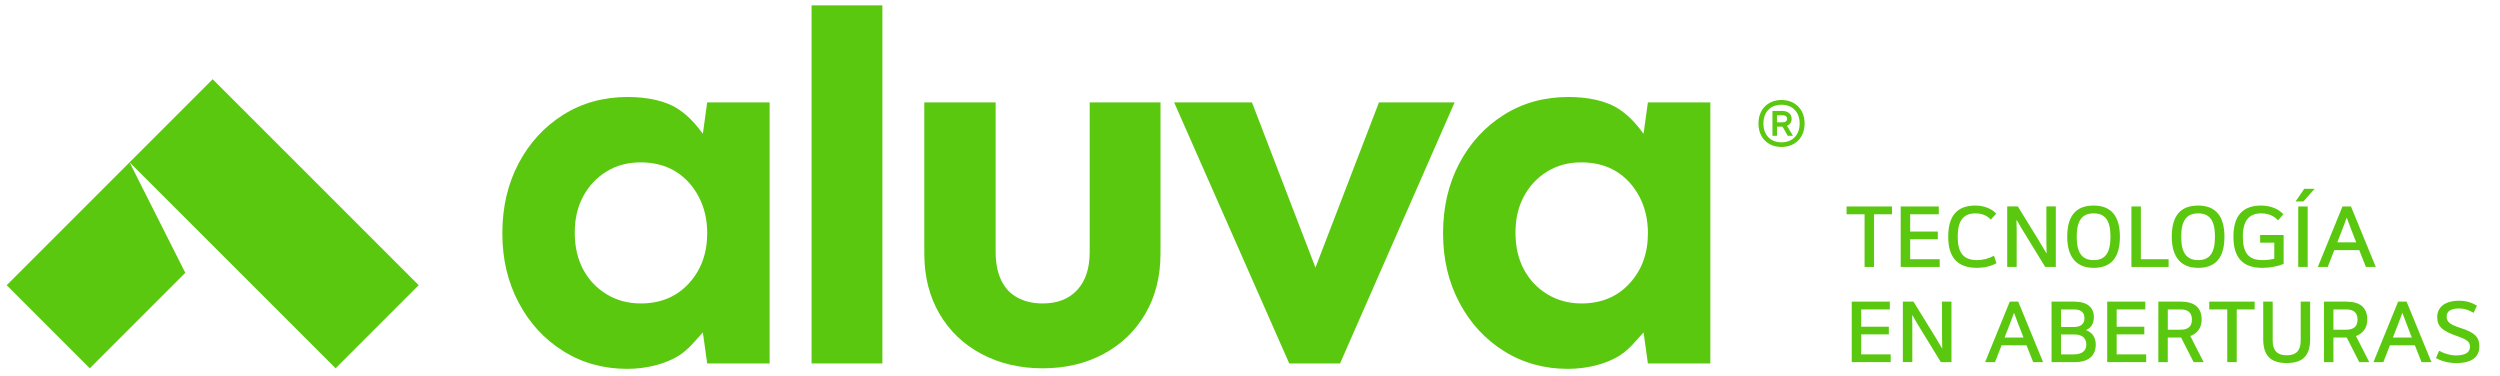
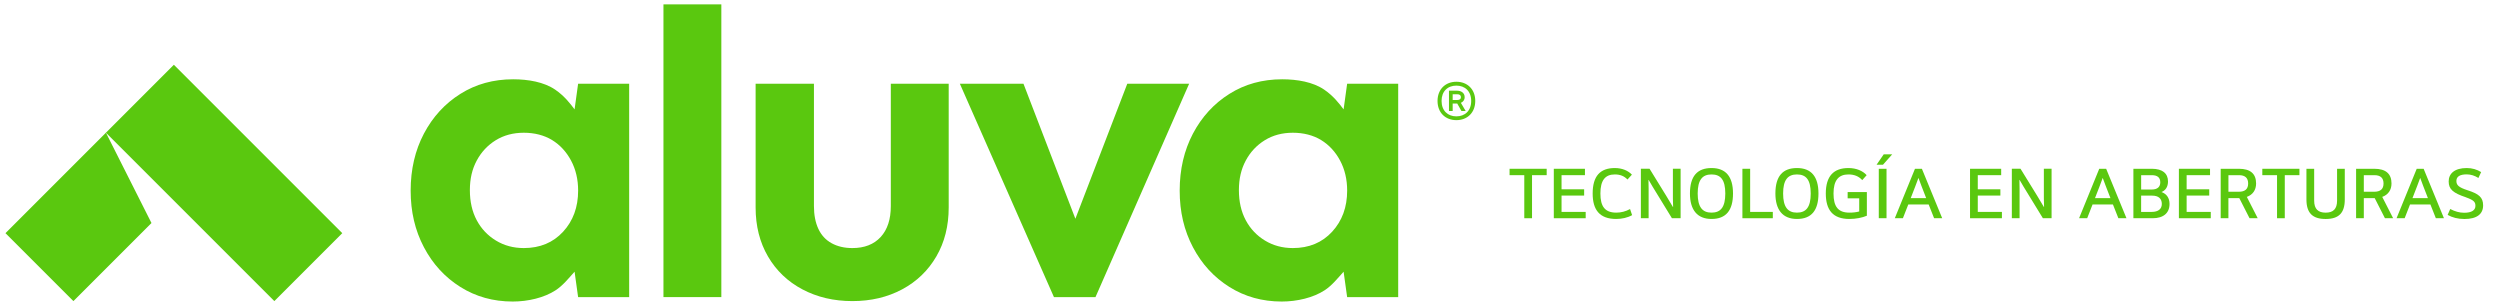
- <svg xmlns="http://www.w3.org/2000/svg" id="Capa_2" data-name="Capa 2" viewBox="80 53 972 146">
+ <svg xmlns="http://www.w3.org/2000/svg" id="Capa_2" data-name="Capa 2" viewBox="80 53 1189 146">
  <defs>
    <style>
      .cls-1 {
        fill: #5ac80f;
      }

      .cls-2 {
        fill: none;
      }
    </style>
  </defs>
  <g id="Capa_1-2" data-name="Capa 1">
    <g>
-       <rect class="cls-2" width="1098.5" height="279.02" />
+       <rect class="cls-2" width="1315.5" height="279.02" />
      <g>
        <g>
          <path class="cls-1" d="M354.95,92.81l-1.68,12.21c-2.15-2.89-4.94-6.46-9.25-9.4-5.33-3.63-12.81-4.91-19.96-4.91-9.39,0-17.76,2.31-25.11,6.94-7.35,4.62-13.13,10.93-17.34,18.91-4.2,7.99-6.3,17.02-6.3,27.11s2.1,18.91,6.3,26.9c4.2,7.99,9.98,14.29,17.34,18.91,7.36,4.62,15.66,6.93,24.9,6.93,7.28,0,14.96-1.8,20.42-5.37,3.41-2.23,6.01-5.49,9-8.82l1.68,12.09h24.28v-101.5h-24.28ZM347.81,163.21c-4.76,5.18-11,7.77-18.7,7.77-4.91,0-9.32-1.19-13.24-3.57-3.92-2.38-6.97-5.6-9.14-9.67-2.17-4.06-3.26-8.83-3.26-14.29s1.08-10.01,3.26-14.08c2.17-4.06,5.18-7.28,9.04-9.67,3.85-2.38,8.3-3.57,13.34-3.57s9.67,1.16,13.45,3.47c3.78,2.31,6.79,5.57,9.04,9.77,2.24,4.2,3.36,8.97,3.36,14.29,0,7.85-2.38,14.36-7.14,19.54Z" />
          <path class="cls-1" d="M720.7,92.81l-1.68,12.21c-2.15-2.89-4.94-6.46-9.25-9.4-5.33-3.63-12.81-4.91-19.96-4.91-9.39,0-17.76,2.31-25.11,6.94-7.35,4.62-13.13,10.93-17.34,18.91-4.2,7.99-6.3,17.02-6.3,27.11s2.1,18.91,6.3,26.9c4.2,7.99,9.98,14.29,17.34,18.91,7.36,4.62,15.66,6.93,24.9,6.93,7.28,0,14.96-1.8,20.42-5.37,3.41-2.23,6.01-5.49,9-8.82l1.68,12.09h24.28v-101.5h-24.28ZM713.56,163.21c-4.76,5.18-11,7.77-18.7,7.77-4.91,0-9.32-1.19-13.24-3.57-3.92-2.38-6.97-5.6-9.14-9.67-2.17-4.06-3.26-8.83-3.26-14.29s1.08-10.01,3.26-14.08c2.17-4.06,5.18-7.28,9.04-9.67,3.85-2.38,8.3-3.57,13.34-3.57s9.67,1.16,13.45,3.47c3.78,2.31,6.79,5.57,9.04,9.77,2.24,4.2,3.36,8.97,3.36,14.29,0,7.85-2.38,14.36-7.14,19.54Z" />
          <path class="cls-1" d="M395.54,194.31V55.08h27.53v139.22h-27.53Z" />
          <path class="cls-1" d="M485.39,196.2c-8.83,0-16.74-1.86-23.75-5.57-7.01-3.71-12.47-8.93-16.39-15.66-3.92-6.72-5.88-14.5-5.88-23.32v-58.84h27.74v58.21c0,4.2.7,7.81,2.1,10.82,1.4,3.01,3.5,5.29,6.3,6.83,2.8,1.54,6.09,2.31,9.88,2.31,5.74,0,10.22-1.75,13.45-5.25,3.22-3.5,4.83-8.41,4.83-14.71v-58.21h27.53v58.84c0,8.83-1.96,16.6-5.88,23.32-3.92,6.73-9.35,11.95-16.29,15.66-6.93,3.71-14.81,5.57-23.64,5.57Z" />
          <polygon class="cls-1" points="616.14 92.81 591.45 157.04 566.76 92.81 536.5 92.81 581.26 194.31 601.01 194.31 645.56 92.81 616.14 92.81" />
          <polygon class="cls-1" points="242.79 163.89 210.48 196.2 130.38 116.11 152.04 159.07 114.91 196.2 82.6 163.89 162.69 83.8 242.79 163.89" />
          <path class="cls-1" d="M763.69,101.01c0-5.57,3.77-9.13,8.97-9.13s8.97,3.56,8.97,9.13-3.77,9.13-8.97,9.13-8.97-3.52-8.97-9.13ZM779.7,101.01c0-4.63-2.95-7.29-7.05-7.29s-7.04,2.66-7.04,7.29,2.95,7.33,7.04,7.33,7.05-2.66,7.05-7.33ZM773.07,96.14c1.72,0,3.52.94,3.52,3.07,0,1.39-.78,2.25-1.8,2.7l2.29,3.89h-2.01l-2.01-3.56h-2.17v3.56h-1.76v-9.67h3.93ZM773.02,100.56c1.23,0,1.8-.49,1.8-1.35s-.57-1.39-1.8-1.39h-2.13v2.74h2.13Z" />
        </g>
        <g>
          <path class="cls-1" d="M815.6,133.27v3.04h-6.97v20.48h-3.68v-20.48h-7v-3.04h17.64Z" />
          <path class="cls-1" d="M834.15,153.78v3.01h-15.16v-23.52h14.81v3.04h-11.13v6.72h10.75v2.98h-10.75v7.77h11.48Z" />
          <path class="cls-1" d="M855.25,152.41l.98,2.91c-2.14,1.22-4.9,1.82-7.56,1.82-7.84,0-11.2-4.27-11.2-12.11,0-8.29,3.57-12.11,10.54-12.11,3.54,0,6.41,1.29,8.12,3.15l-2.1,2.31c-1.51-1.58-3.36-2.42-6.02-2.42-4.59,0-6.86,2.8-6.86,9.07s2.24,9.1,7.56,9.1c2.28,0,4.45-.56,6.55-1.71Z" />
          <path class="cls-1" d="M879.3,133.27v23.52h-4.13l-9.24-15.09-1.82-3.12h-.1l.07,4.13v14.07h-3.68v-23.52h4.13l8.02,13.02,3.08,5.15h.1l-.1-4.1v-14.07h3.68Z" />
          <path class="cls-1" d="M883.74,145.03c0-8.26,3.5-12.11,10.26-12.11s10.22,4.03,10.22,12.11-3.36,12.11-10.22,12.11-10.26-4.41-10.26-12.11ZM894,135.96c-4.38,0-6.58,2.66-6.58,9.07s2.21,9.1,6.58,9.1,6.55-2.62,6.55-9.1-2.17-9.07-6.55-9.07Z" />
          <path class="cls-1" d="M923.15,153.78v3.01h-14.46v-23.52h3.68v20.51h10.78Z" />
          <path class="cls-1" d="M924.38,145.03c0-8.26,3.5-12.11,10.26-12.11s10.22,4.03,10.22,12.11-3.36,12.11-10.22,12.11-10.26-4.41-10.26-12.11ZM934.63,135.96c-4.38,0-6.58,2.66-6.58,9.07s2.21,9.1,6.58,9.1,6.55-2.62,6.55-9.1-2.17-9.07-6.55-9.07Z" />
          <path class="cls-1" d="M964.24,153.57v-6.23h-5.5v-2.98h9.14v11.24c-2.24.95-5.22,1.54-8.33,1.54-7.84,0-11.2-4.27-11.2-12.11,0-8.29,3.75-12.11,10.78-12.11,3.68,0,6.83,1.33,8.65,3.39l-2.1,2.35c-1.61-1.79-3.78-2.7-6.55-2.7-4.66,0-7.11,2.77-7.11,9.07s2.24,9.1,7.56,9.1c1.68,0,3.29-.17,4.66-.56Z" />
          <path class="cls-1" d="M975.55,131.34h-3.05l3.4-4.94h4.03l-4.38,4.94ZM973.55,133.27h3.68v23.52h-3.68v-23.52Z" />
          <path class="cls-1" d="M997.28,150.24h-9.7l-2.56,6.55h-3.85l9.59-23.52h3.29l9.66,23.52h-3.85l-2.59-6.55ZM996.09,147.23l-2.24-5.78-1.4-3.75h-.07l-1.4,3.75-2.24,5.78h7.35Z" />
-           <path class="cls-1" d="M815.11,190.78v3.01h-15.16v-23.52h14.81v3.04h-11.13v6.72h10.75v2.98h-10.75v7.77h11.48Z" />
-           <path class="cls-1" d="M838.73,170.27v23.52h-4.13l-9.24-15.09-1.82-3.12h-.1l.07,4.13v14.07h-3.68v-23.52h4.13l8.02,13.02,3.08,5.15h.1l-.1-4.1v-14.07h3.68Z" />
-           <path class="cls-1" d="M867.92,187.24h-9.7l-2.56,6.55h-3.85l9.59-23.52h3.29l9.66,23.52h-3.85l-2.59-6.55ZM866.73,184.23l-2.24-5.78-1.4-3.75h-.07l-1.4,3.75-2.24,5.78h7.35Z" />
-           <path class="cls-1" d="M891.02,181.33c2.42.88,3.81,2.83,3.81,5.67,0,4.38-2.98,6.79-8.02,6.79h-9.17v-23.52h8.79c5.04,0,7.67,2.21,7.67,6.02,0,2.52-1.12,4.24-3.08,5.04ZM886.37,173.31h-5.04v6.83h5.04c2.77,0,4.06-1.33,4.06-3.43,0-2.28-1.37-3.4-4.06-3.4ZM886.4,190.78c3.08,0,4.76-1.4,4.76-3.78,0-2.52-1.54-3.96-4.62-3.96h-5.22v7.74h5.08Z" />
-           <path class="cls-1" d="M914.44,190.78v3.01h-15.16v-23.52h14.81v3.04h-11.13v6.72h10.75v2.98h-10.75v7.77h11.48Z" />
-           <path class="cls-1" d="M919.16,193.79v-23.52h8.65c5.46,0,8.19,2.35,8.19,7,0,3.08-1.58,5.36-4.41,6.37l5.18,10.15h-3.89l-4.87-9.56h-5.18v9.56h-3.68ZM922.84,173.31v7.88h4.97c2.94,0,4.41-1.29,4.41-3.92s-1.44-3.96-4.34-3.96h-5.04Z" />
-           <path class="cls-1" d="M956.61,170.27v3.04h-6.97v20.48h-3.68v-20.48h-7v-3.04h17.64Z" />
-           <path class="cls-1" d="M974.5,170.27h3.68v14.6c0,6.41-2.84,9.28-9.1,9.28s-9.14-2.87-9.14-9.28v-14.6h3.68v15.16c0,3.92,1.82,5.71,5.46,5.71s5.43-1.79,5.43-5.71v-15.16Z" />
-           <path class="cls-1" d="M983.56,193.79v-23.52h8.65c5.46,0,8.19,2.35,8.19,7,0,3.08-1.58,5.36-4.41,6.37l5.18,10.15h-3.89l-4.87-9.56h-5.18v9.56h-3.68ZM987.23,173.31v7.88h4.97c2.94,0,4.41-1.29,4.41-3.92s-1.44-3.96-4.34-3.96h-5.04Z" />
-           <path class="cls-1" d="M1018.91,187.24h-9.7l-2.56,6.55h-3.85l9.59-23.52h3.29l9.66,23.52h-3.85l-2.59-6.55ZM1017.72,184.23l-2.24-5.78-1.4-3.75h-.07l-1.4,3.75-2.24,5.78h7.35Z" />
-           <path class="cls-1" d="M1035.85,183.85c-6.16-2.06-8.26-3.82-8.26-7.56s2.83-6.37,8.58-6.37c2.63,0,4.87.7,6.86,1.92l-1.3,2.8c-1.71-1.08-3.61-1.71-5.57-1.71-3.4,0-4.9,1.16-4.9,3.12s1.02,3.05,5.36,4.45c5.25,1.68,7.35,3.33,7.35,7.18,0,4.06-2.87,6.48-8.89,6.48-3.12,0-5.85-.73-7.98-1.96l1.23-2.8c2.21,1.16,4.38,1.79,6.62,1.79,3.54,0,5.36-1.19,5.36-3.29,0-1.85-.77-2.7-4.45-4.03Z" />
+           <g transform="translate(217 -37)">
+             <path class="cls-1" d="M815.11,190.78v3.01h-15.16v-23.52h14.81v3.04h-11.13v6.72h10.75v2.98h-10.75v7.77h11.48Z" />
+             <path class="cls-1" d="M838.73,170.27v23.52h-4.13l-9.24-15.09-1.82-3.12h-.1l.07,4.13v14.07h-3.68v-23.52h4.13l8.02,13.02,3.08,5.15h.1l-.1-4.1v-14.07h3.68Z" />
+             <path class="cls-1" d="M867.92,187.24h-9.7l-2.56,6.55h-3.85l9.59-23.52h3.29l9.66,23.52h-3.85l-2.59-6.55ZM866.73,184.23l-2.24-5.78-1.4-3.75h-.07l-1.4,3.75-2.24,5.78h7.35Z" />
+             <path class="cls-1" d="M891.02,181.33c2.42.88,3.81,2.83,3.81,5.67,0,4.38-2.98,6.79-8.02,6.79h-9.17v-23.52h8.79c5.04,0,7.67,2.21,7.67,6.02,0,2.52-1.12,4.24-3.08,5.04ZM886.37,173.31h-5.04v6.83h5.04c2.77,0,4.06-1.33,4.06-3.43,0-2.28-1.37-3.4-4.06-3.4ZM886.4,190.78c3.08,0,4.76-1.4,4.76-3.78,0-2.52-1.54-3.96-4.62-3.96h-5.22v7.74h5.08Z" />
+             <path class="cls-1" d="M914.44,190.78v3.01h-15.16v-23.52h14.81v3.04h-11.13v6.72h10.75v2.98h-10.75v7.77h11.48Z" />
+             <path class="cls-1" d="M919.16,193.79v-23.52h8.65c5.46,0,8.19,2.35,8.19,7,0,3.08-1.58,5.36-4.41,6.37l5.18,10.15h-3.89l-4.87-9.56h-5.18v9.56h-3.68ZM922.84,173.31v7.88h4.97c2.94,0,4.41-1.29,4.41-3.92s-1.44-3.96-4.34-3.96h-5.04Z" />
+             <path class="cls-1" d="M956.61,170.27v3.04h-6.97v20.48h-3.68v-20.48h-7v-3.04h17.64Z" />
+             <path class="cls-1" d="M974.5,170.27h3.68v14.6c0,6.41-2.84,9.28-9.1,9.28s-9.14-2.87-9.14-9.28v-14.6h3.68v15.16c0,3.92,1.82,5.71,5.46,5.71s5.43-1.79,5.43-5.71v-15.16Z" />
+             <path class="cls-1" d="M983.56,193.79v-23.52h8.65c5.46,0,8.19,2.35,8.19,7,0,3.08-1.58,5.36-4.41,6.37l5.18,10.15h-3.89l-4.87-9.56h-5.18v9.56h-3.68ZM987.23,173.31v7.88h4.97c2.94,0,4.41-1.29,4.41-3.92s-1.44-3.96-4.34-3.96h-5.04Z" />
+             <path class="cls-1" d="M1018.91,187.24h-9.7l-2.56,6.55h-3.85l9.59-23.52h3.29l9.66,23.52h-3.85l-2.59-6.55ZM1017.72,184.23l-2.24-5.78-1.4-3.75h-.07l-1.4,3.75-2.24,5.78h7.35Z" />
+             <path class="cls-1" d="M1035.85,183.85c-6.16-2.06-8.26-3.82-8.26-7.56s2.83-6.37,8.58-6.37c2.63,0,4.87.7,6.86,1.92l-1.3,2.8c-1.71-1.08-3.61-1.71-5.57-1.71-3.4,0-4.9,1.16-4.9,3.12s1.02,3.05,5.36,4.45c5.25,1.68,7.35,3.33,7.35,7.18,0,4.06-2.87,6.48-8.89,6.48-3.12,0-5.85-.73-7.98-1.96l1.23-2.8c2.21,1.16,4.38,1.79,6.62,1.79,3.54,0,5.36-1.19,5.36-3.29,0-1.85-.77-2.7-4.45-4.03Z" />
+           </g>
        </g>
      </g>
    </g>
  </g>
</svg>
